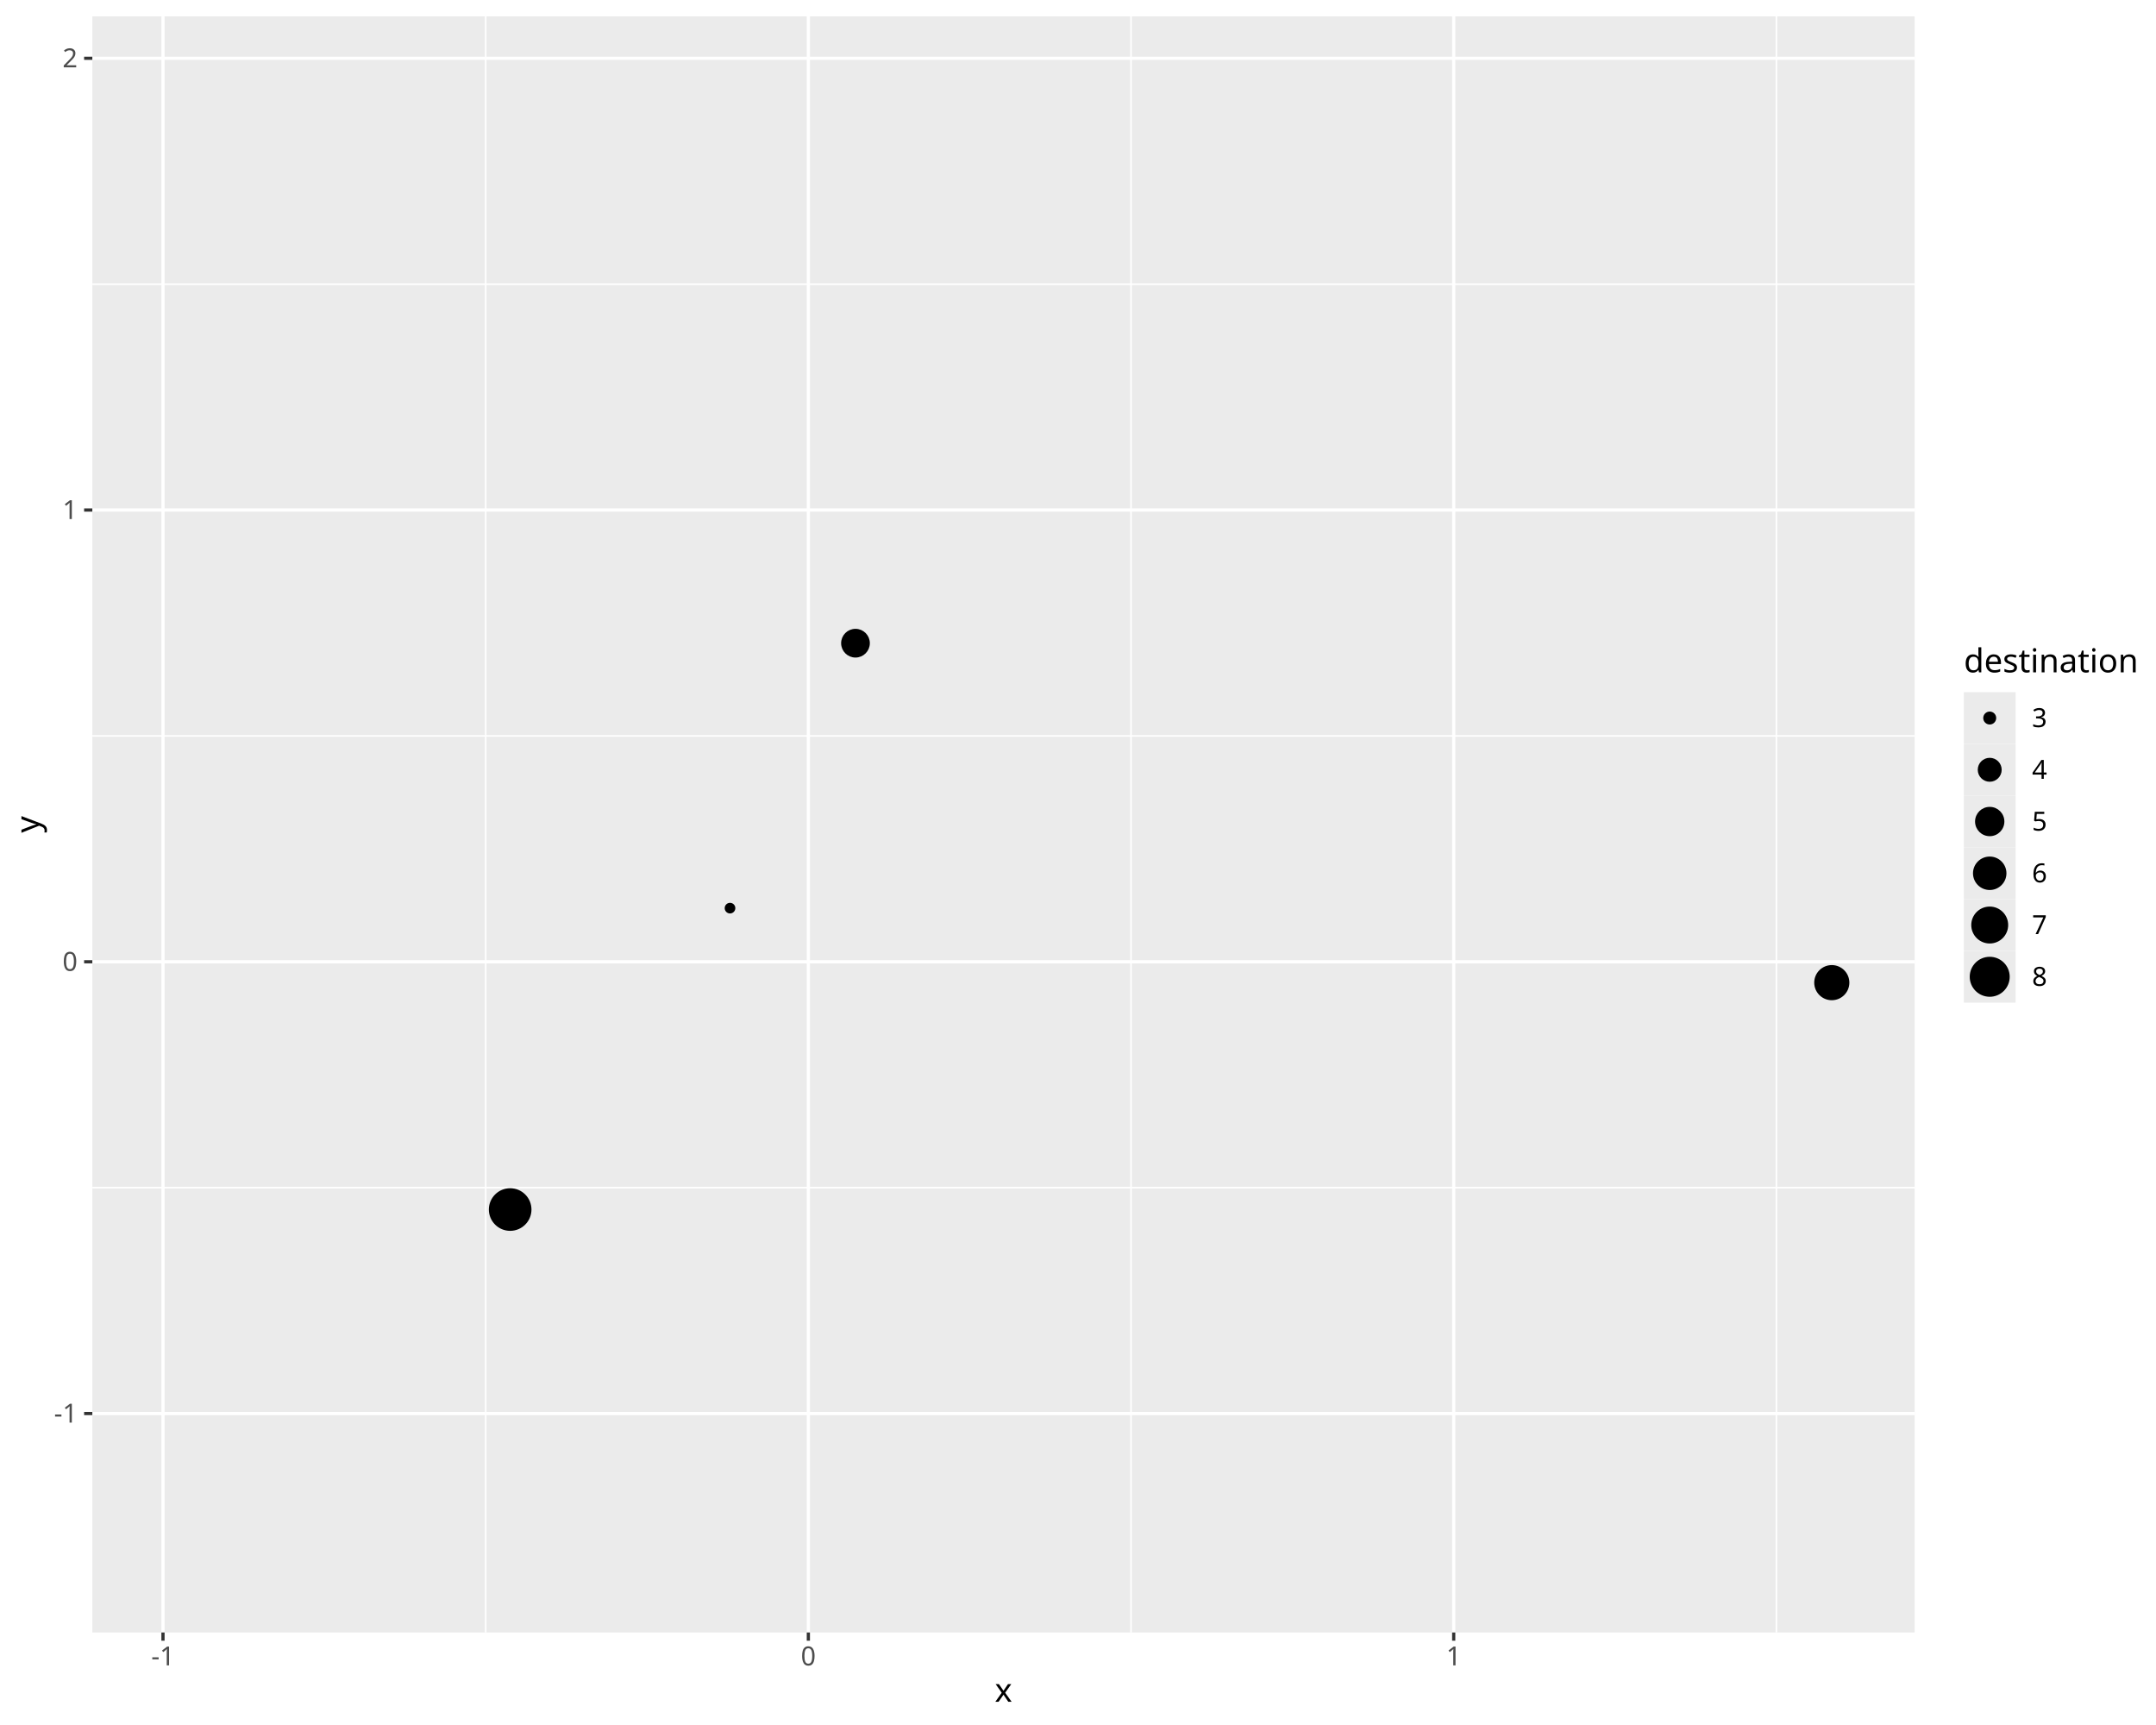
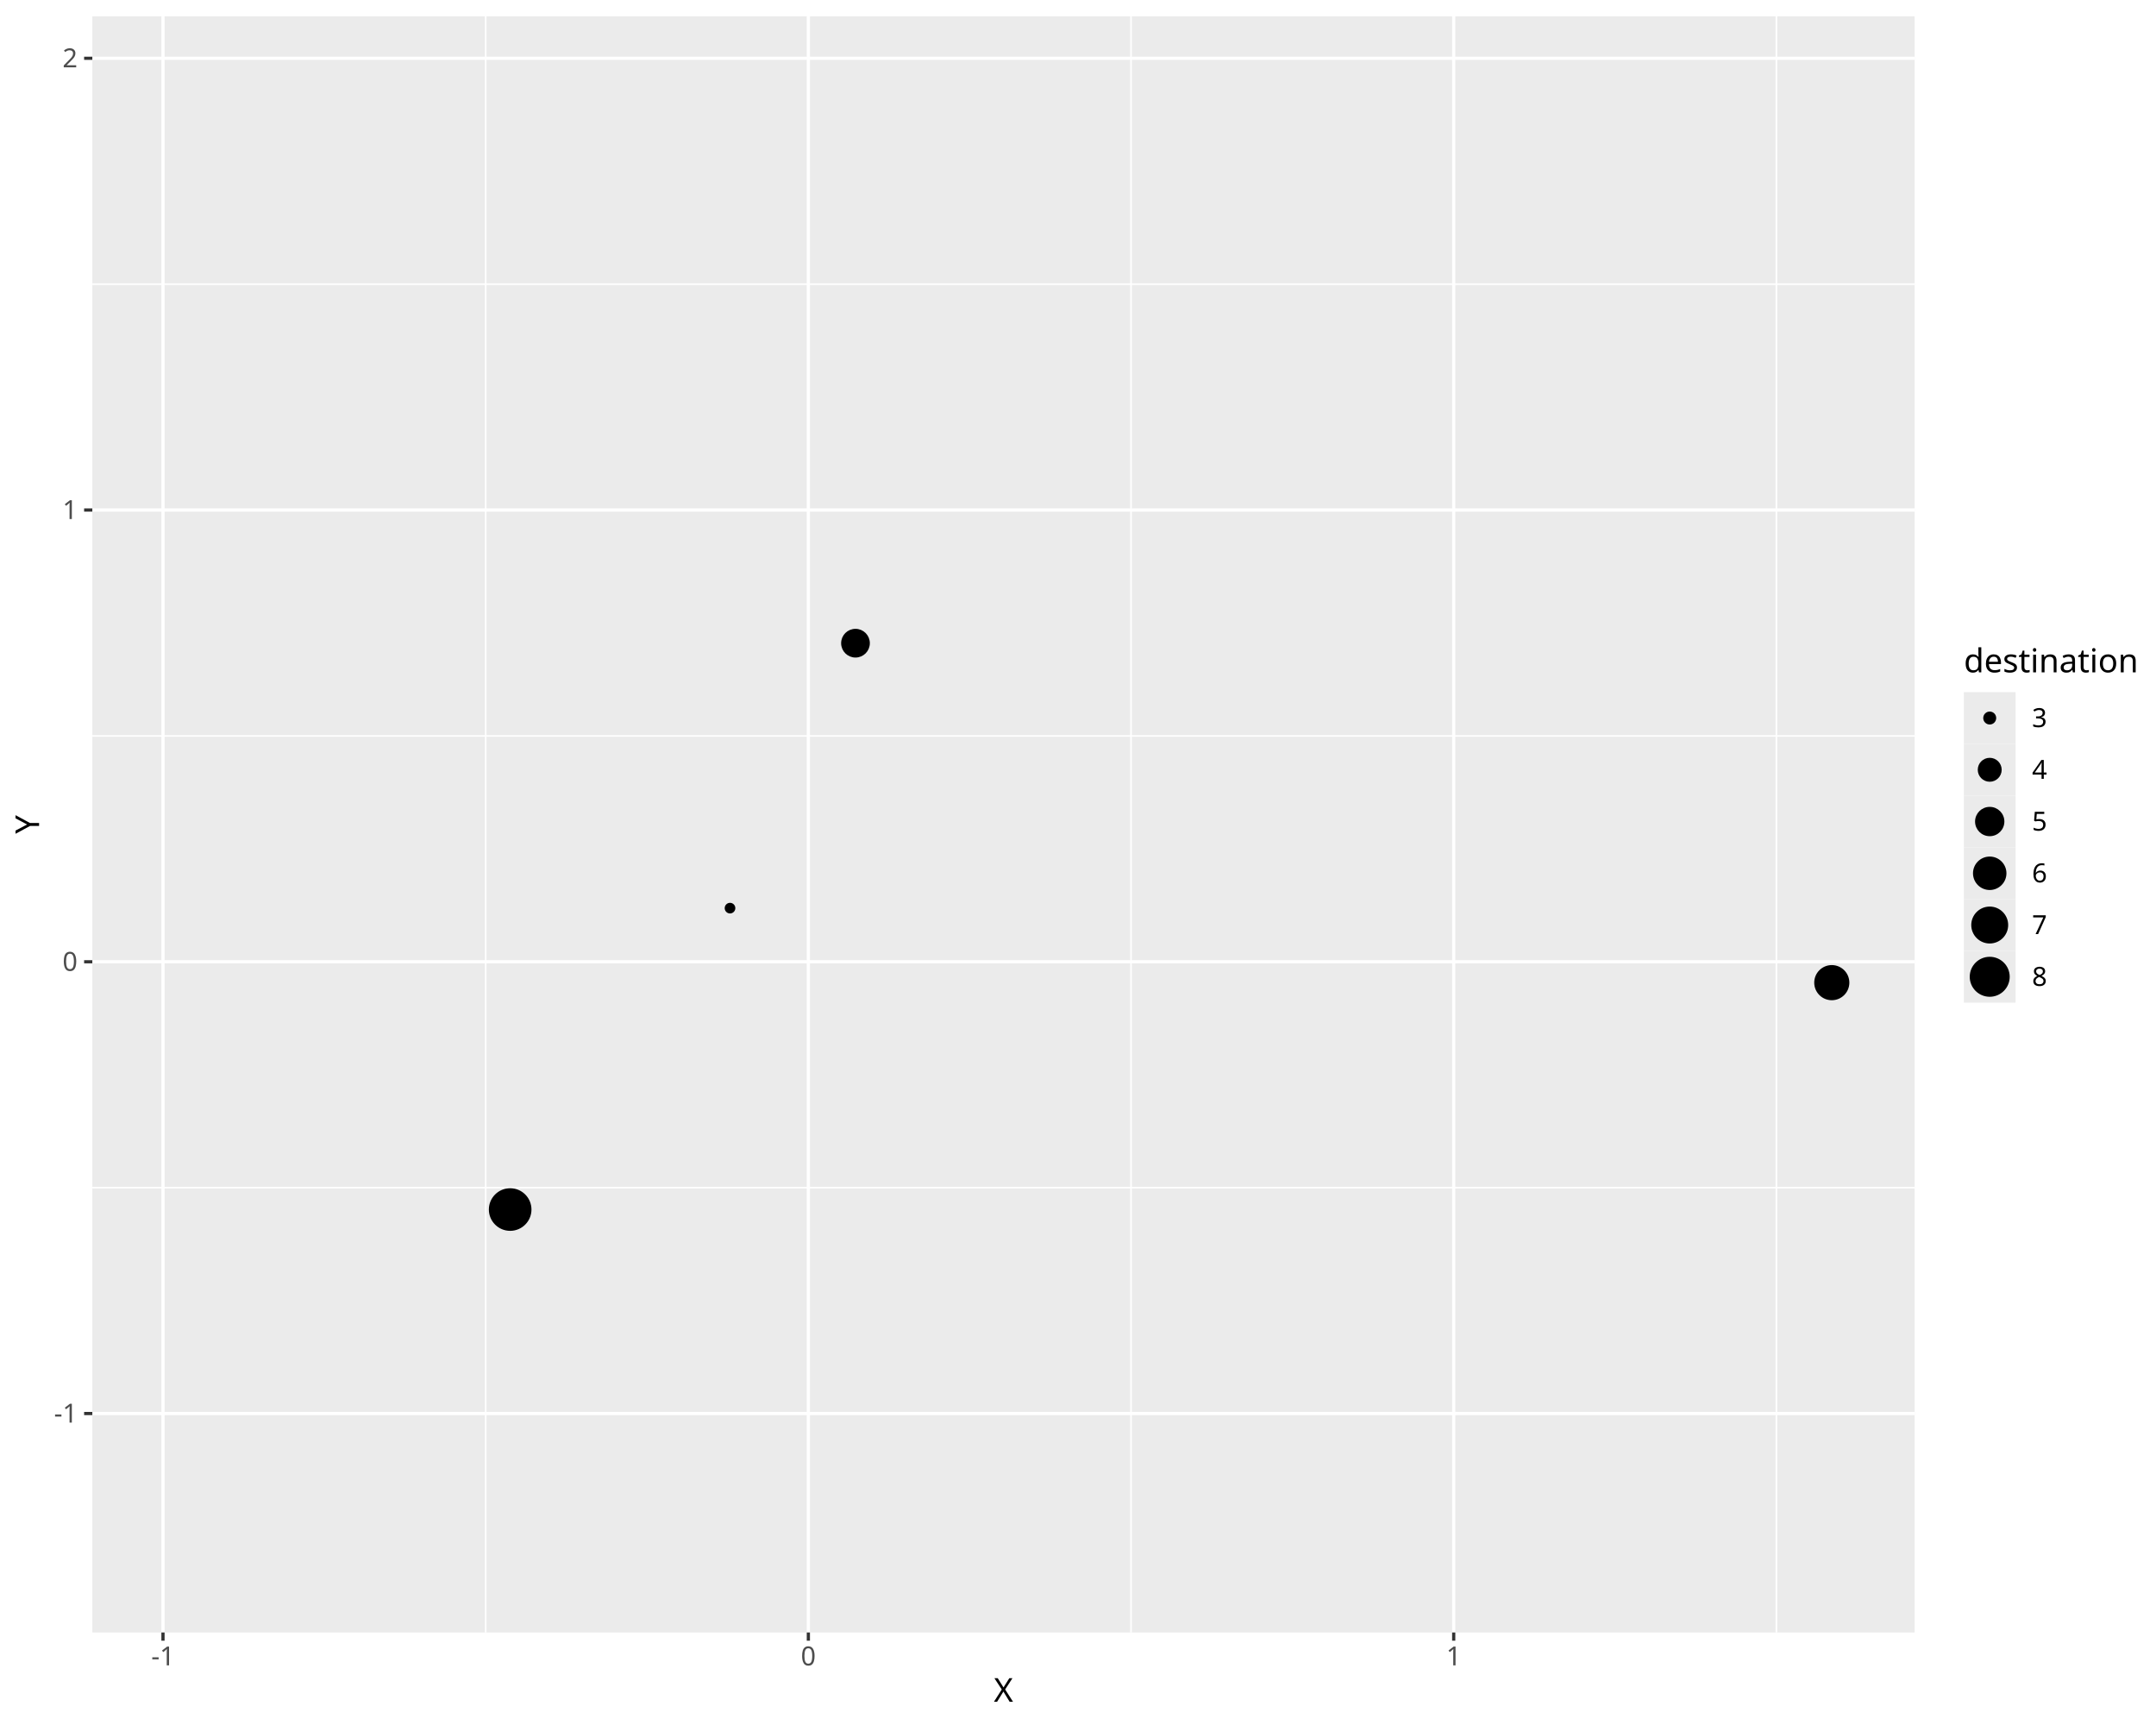
<svg xmlns="http://www.w3.org/2000/svg" class="svglite" data-engine-version="2.0" width="720.00pt" height="576.00pt" viewBox="0 0 720.00 576.00">
  <defs>
    <style type="text/css">
    .svglite line, .svglite polyline, .svglite polygon, .svglite path, .svglite rect, .svglite circle {
      fill: none;
      stroke: #000000;
      stroke-linecap: round;
      stroke-linejoin: round;
      stroke-miterlimit: 10.00;
    }
  </style>
  </defs>
  <rect width="100%" height="100%" style="stroke: none; fill: #FFFFFF;" />
  <defs>
    <clipPath id="cpMC4wMHw3MjAuMDB8MC4wMHw1NzYuMDA=">
      <rect x="0.00" y="0.00" width="720.00" height="576.00" />
    </clipPath>
  </defs>
  <g clip-path="url(#cpMC4wMHw3MjAuMDB8MC4wMHw1NzYuMDA=)">
    <rect x="0.00" y="0.00" width="720.00" height="576.00" style="stroke-width: 1.07; stroke: #FFFFFF; fill: #FFFFFF;" />
  </g>
  <defs>
    <clipPath id="cpMzAuODN8NjM5LjM5fDUuNDh8NTQ1LjEx">
      <rect x="30.83" y="5.48" width="608.56" height="539.63" />
    </clipPath>
  </defs>
  <g clip-path="url(#cpMzAuODN8NjM5LjM5fDUuNDh8NTQ1LjEx)">
    <rect x="30.83" y="5.48" width="608.56" height="539.63" style="stroke-width: 1.07; stroke: none; fill: #EBEBEB;" />
    <polyline points="30.83,396.57 639.39,396.57 " style="stroke-width: 0.53; stroke: #FFFFFF; stroke-linecap: butt;" />
    <polyline points="30.83,245.73 639.39,245.73 " style="stroke-width: 0.53; stroke: #FFFFFF; stroke-linecap: butt;" />
    <polyline points="30.83,94.88 639.39,94.88 " style="stroke-width: 0.53; stroke: #FFFFFF; stroke-linecap: butt;" />
    <polyline points="162.19,545.11 162.19,5.48 " style="stroke-width: 0.53; stroke: #FFFFFF; stroke-linecap: butt;" />
    <polyline points="377.71,545.11 377.71,5.48 " style="stroke-width: 0.53; stroke: #FFFFFF; stroke-linecap: butt;" />
    <polyline points="593.23,545.11 593.23,5.48 " style="stroke-width: 0.53; stroke: #FFFFFF; stroke-linecap: butt;" />
    <polyline points="30.83,471.99 639.39,471.99 " style="stroke-width: 1.07; stroke: #FFFFFF; stroke-linecap: butt;" />
    <polyline points="30.83,321.15 639.39,321.15 " style="stroke-width: 1.07; stroke: #FFFFFF; stroke-linecap: butt;" />
    <polyline points="30.83,170.31 639.39,170.31 " style="stroke-width: 1.07; stroke: #FFFFFF; stroke-linecap: butt;" />
    <polyline points="30.83,19.46 639.39,19.46 " style="stroke-width: 1.07; stroke: #FFFFFF; stroke-linecap: butt;" />
    <polyline points="54.43,545.11 54.43,5.48 " style="stroke-width: 1.07; stroke: #FFFFFF; stroke-linecap: butt;" />
    <polyline points="269.95,545.11 269.95,5.48 " style="stroke-width: 1.07; stroke: #FFFFFF; stroke-linecap: butt;" />
    <polyline points="485.47,545.11 485.47,5.48 " style="stroke-width: 1.07; stroke: #FFFFFF; stroke-linecap: butt;" />
    <circle cx="611.73" cy="328.12" r="5.51" style="stroke-width: 0.71; fill: #000000;" />
    <circle cx="243.79" cy="303.24" r="1.42" style="stroke-width: 0.71; fill: #000000;" />
    <circle cx="170.37" cy="403.88" r="6.76" style="stroke-width: 0.71; fill: #000000;" />
    <circle cx="285.69" cy="214.77" r="4.44" style="stroke-width: 0.71; fill: #000000;" />
  </g>
  <g clip-path="url(#cpMC4wMHw3MjAuMDB8MC4wMHw1NzYuMDA=)">
    <text x="25.90" y="475.02" text-anchor="end" style="font-size: 8.80px; fill: #4D4D4D; font-family: sans;" textLength="7.82px" lengthAdjust="spacingAndGlyphs">-1</text>
    <text x="25.90" y="324.18" text-anchor="end" style="font-size: 8.80px; fill: #4D4D4D; font-family: sans;" textLength="4.89px" lengthAdjust="spacingAndGlyphs">0</text>
    <text x="25.90" y="173.33" text-anchor="end" style="font-size: 8.80px; fill: #4D4D4D; font-family: sans;" textLength="4.89px" lengthAdjust="spacingAndGlyphs">1</text>
    <text x="25.90" y="22.49" text-anchor="end" style="font-size: 8.80px; fill: #4D4D4D; font-family: sans;" textLength="4.89px" lengthAdjust="spacingAndGlyphs">2</text>
    <polyline points="28.09,471.99 30.83,471.99 " style="stroke-width: 1.07; stroke: #333333; stroke-linecap: butt;" />
    <polyline points="28.09,321.15 30.83,321.15 " style="stroke-width: 1.07; stroke: #333333; stroke-linecap: butt;" />
    <polyline points="28.09,170.31 30.83,170.31 " style="stroke-width: 1.07; stroke: #333333; stroke-linecap: butt;" />
    <polyline points="28.09,19.46 30.83,19.46 " style="stroke-width: 1.07; stroke: #333333; stroke-linecap: butt;" />
    <polyline points="54.43,547.85 54.43,545.11 " style="stroke-width: 1.07; stroke: #333333; stroke-linecap: butt;" />
    <polyline points="269.95,547.85 269.95,545.11 " style="stroke-width: 1.07; stroke: #333333; stroke-linecap: butt;" />
    <polyline points="485.47,547.85 485.47,545.11 " style="stroke-width: 1.07; stroke: #333333; stroke-linecap: butt;" />
    <text x="54.43" y="556.10" text-anchor="middle" style="font-size: 8.80px; fill: #4D4D4D; font-family: sans;" textLength="7.82px" lengthAdjust="spacingAndGlyphs">-1</text>
    <text x="269.95" y="556.10" text-anchor="middle" style="font-size: 8.80px; fill: #4D4D4D; font-family: sans;" textLength="4.89px" lengthAdjust="spacingAndGlyphs">0</text>
    <text x="485.47" y="556.10" text-anchor="middle" style="font-size: 8.80px; fill: #4D4D4D; font-family: sans;" textLength="4.89px" lengthAdjust="spacingAndGlyphs">1</text>
-     <text x="335.11" y="568.24" text-anchor="middle" style="font-size: 11.00px; font-family: sans;" textLength="5.50px" lengthAdjust="spacingAndGlyphs">x</text>
-     <text transform="translate(13.05,275.30) rotate(-90)" text-anchor="middle" style="font-size: 11.00px; font-family: sans;" textLength="5.50px" lengthAdjust="spacingAndGlyphs">y</text>
+     <text x="335.11" y="568.24" text-anchor="middle" style="font-size: 11.00px; font-family: sans;" textLength="7.34px" lengthAdjust="spacingAndGlyphs">X</text>
+     <text transform="translate(13.05,275.30) rotate(-90)" text-anchor="middle" style="font-size: 11.00px; font-family: sans;" textLength="7.34px" lengthAdjust="spacingAndGlyphs">Y</text>
    <rect x="650.35" y="210.31" width="64.17" height="129.97" style="stroke-width: 1.07; stroke: none; fill: #FFFFFF;" />
    <text x="655.83" y="224.50" style="font-size: 11.00px; font-family: sans;" textLength="53.21px" lengthAdjust="spacingAndGlyphs">destination</text>
    <rect x="655.83" y="231.12" width="17.28" height="17.28" style="stroke-width: 1.07; stroke: none; fill: #EBEBEB;" />
    <circle cx="664.47" cy="239.76" r="1.81" style="stroke-width: 0.71; fill: #000000;" />
    <rect x="655.83" y="248.40" width="17.28" height="17.28" style="stroke-width: 1.07; stroke: none; fill: #EBEBEB;" />
    <circle cx="664.47" cy="257.04" r="3.64" style="stroke-width: 0.71; fill: #000000;" />
    <rect x="655.83" y="265.68" width="17.28" height="17.28" style="stroke-width: 1.07; stroke: none; fill: #EBEBEB;" />
    <circle cx="664.47" cy="274.32" r="4.54" style="stroke-width: 0.71; fill: #000000;" />
    <rect x="655.83" y="282.96" width="17.28" height="17.28" style="stroke-width: 1.07; stroke: none; fill: #EBEBEB;" />
    <circle cx="664.47" cy="291.60" r="5.23" style="stroke-width: 0.71; fill: #000000;" />
    <rect x="655.83" y="300.24" width="17.28" height="17.28" style="stroke-width: 1.07; stroke: none; fill: #EBEBEB;" />
    <circle cx="664.47" cy="308.88" r="5.81" style="stroke-width: 0.71; fill: #000000;" />
    <rect x="655.83" y="317.52" width="17.28" height="17.28" style="stroke-width: 1.07; stroke: none; fill: #EBEBEB;" />
    <circle cx="664.47" cy="326.16" r="6.32" style="stroke-width: 0.71; fill: #000000;" />
    <text x="678.59" y="242.79" style="font-size: 8.80px; font-family: sans;" textLength="4.89px" lengthAdjust="spacingAndGlyphs">3</text>
    <text x="678.59" y="260.07" style="font-size: 8.80px; font-family: sans;" textLength="4.89px" lengthAdjust="spacingAndGlyphs">4</text>
    <text x="678.59" y="277.35" style="font-size: 8.80px; font-family: sans;" textLength="4.89px" lengthAdjust="spacingAndGlyphs">5</text>
    <text x="678.59" y="294.63" style="font-size: 8.80px; font-family: sans;" textLength="4.89px" lengthAdjust="spacingAndGlyphs">6</text>
    <text x="678.59" y="311.91" style="font-size: 8.80px; font-family: sans;" textLength="4.89px" lengthAdjust="spacingAndGlyphs">7</text>
    <text x="678.59" y="329.19" style="font-size: 8.80px; font-family: sans;" textLength="4.89px" lengthAdjust="spacingAndGlyphs">8</text>
  </g>
</svg>
